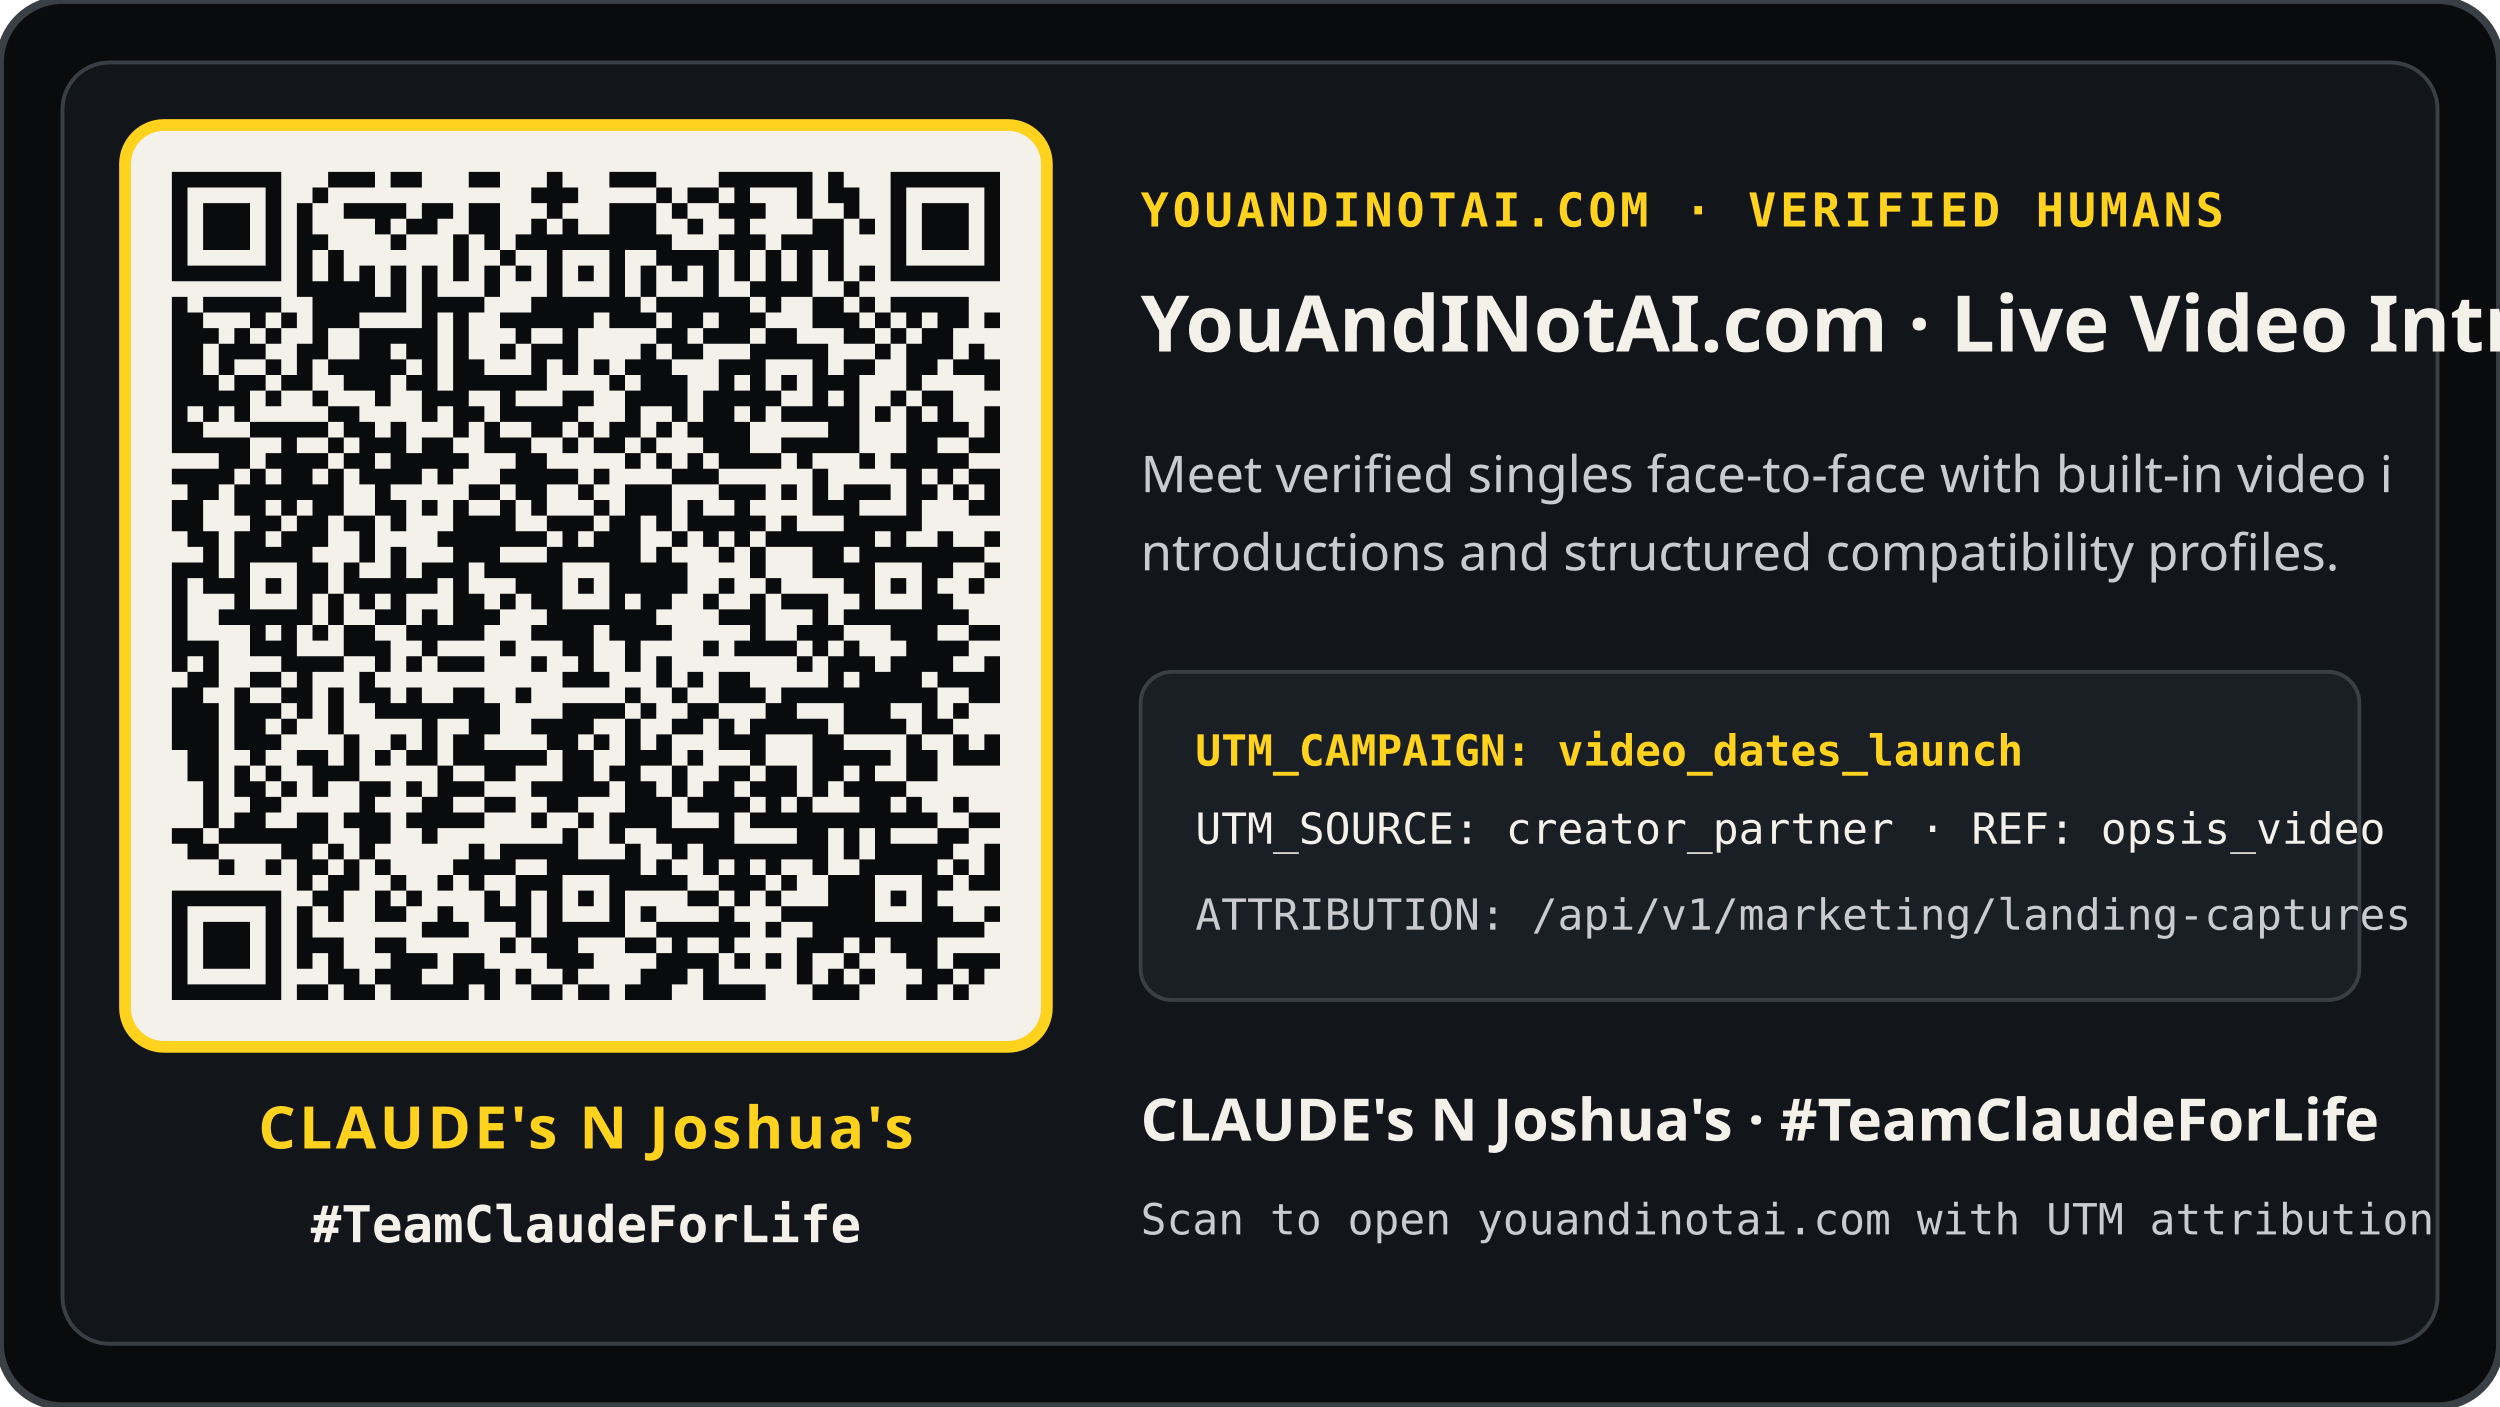
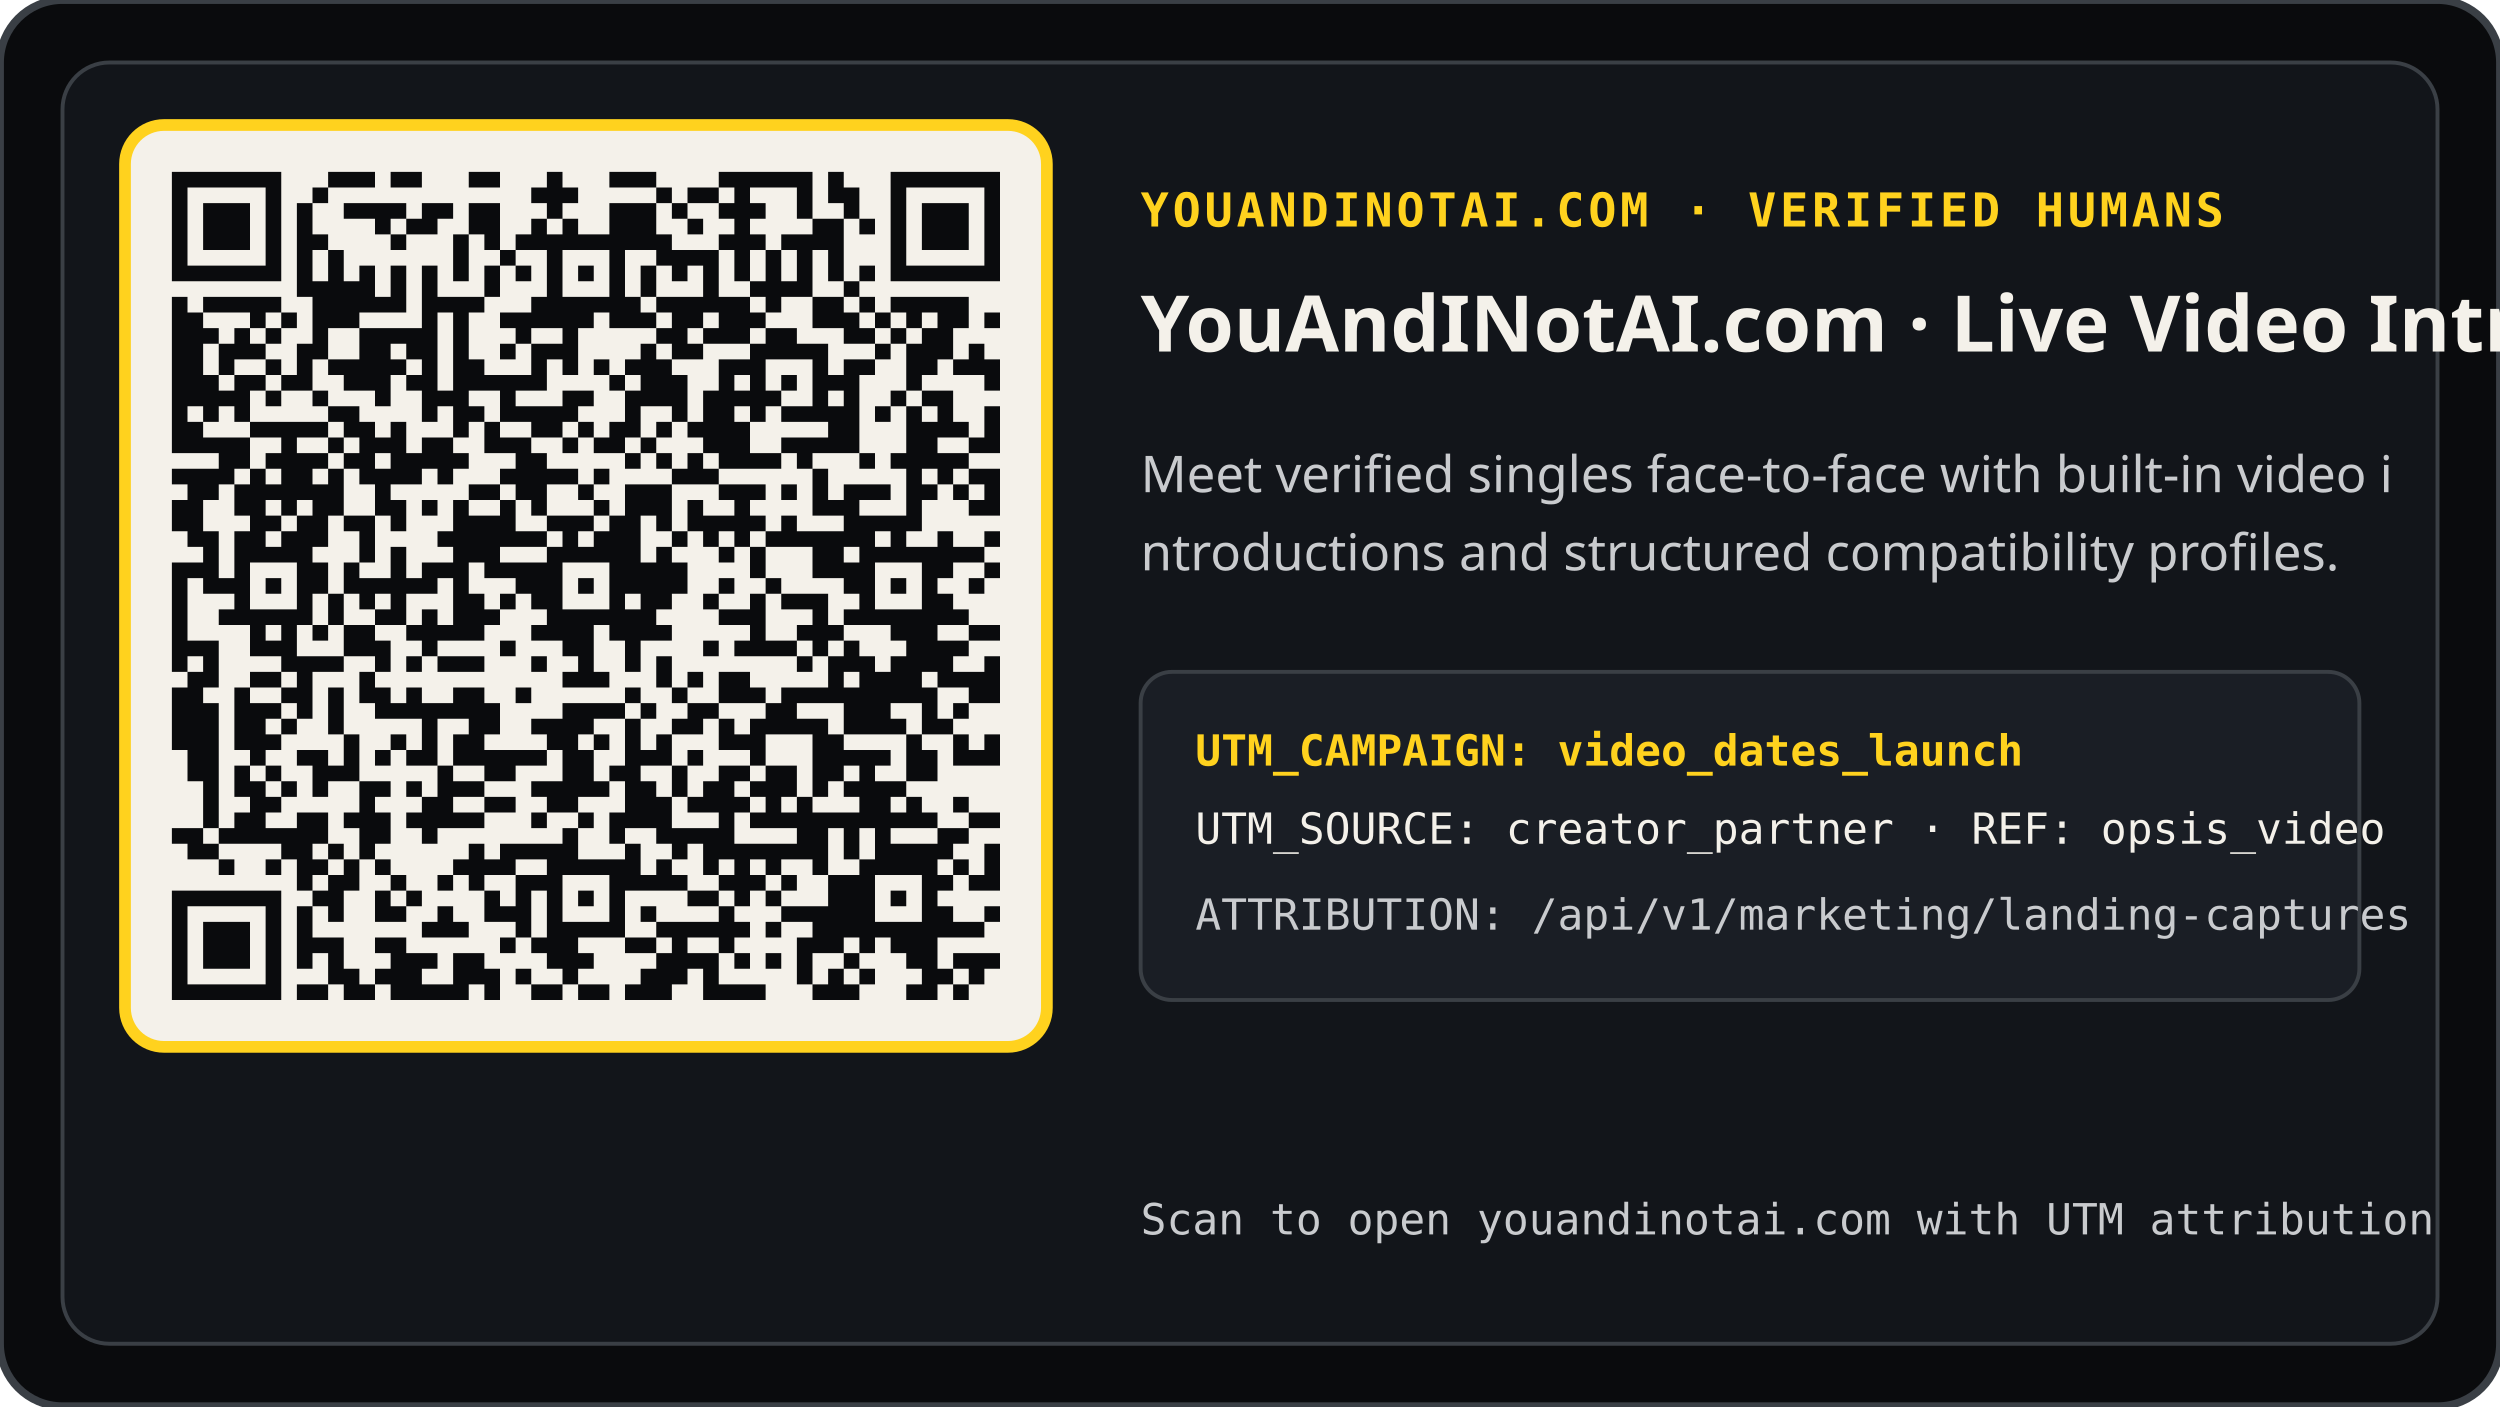
- <svg xmlns="http://www.w3.org/2000/svg" viewBox="0 0 640 360" width="640" height="360" role="img" aria-label="CLAUDE's N Joshua's YouAndINotAI.com · Live Video Introductions #TeamClaudeForLife">
+ <svg xmlns="http://www.w3.org/2000/svg" viewBox="0 0 640 360" width="640" height="360" role="img" aria-label="YouAndINotAI.com · Live Video Introductions">
  <rect width="640" height="360" rx="16" fill="#0A0B0D" stroke="#3A3F45" stroke-width="2" />
  <rect x="16" y="16" width="608" height="328" rx="12" fill="#12151A" stroke="#3A3F45" stroke-width="1" />
  <rect x="32" y="32" width="236" height="236" rx="10" fill="#F4F1EA" stroke="#FFD21E" stroke-width="3" />
  <svg x="40" y="40" width="220" height="220" viewBox="0 0 55 55">
    <path fill="#F4F1EA" d="M0 0h55v55H0z" />
    <path stroke="#0A0B0D" d="M1 1.5h7m3 0h3m1 0h2m3 0h2m3 0h1m3 0h3m4 0h6m1 0h1m3 0h7M1 2.5h1m5 0h1m2 0h1m13 0h3m5 0h1m1 0h2m1 0h1m3 0h1m1 0h2m2 0h1m5 0h1M1 3.5h1m1 0h3m1 0h1m1 0h1m2 0h4m1 0h2m1 0h2m3 0h1m3 0h3m1 0h1m2 0h3m2 0h1m2 0h1m2 0h1m1 0h3m1 0h1M1 4.5h1m1 0h3m1 0h1m1 0h1m4 0h1m1 0h2m2 0h2m2 0h1m1 0h1m2 0h3m2 0h1m2 0h1m4 0h2m1 0h1m1 0h1m1 0h3m1 0h1M1 5.5h1m1 0h3m1 0h1m1 0h2m4 0h1m3 0h1m1 0h1m1 0h10m3 0h3m1 0h4m3 0h1m1 0h3m1 0h1M1 6.5h1m5 0h1m1 0h1m1 0h1m7 0h1m2 0h1m2 0h1m3 0h1m2 0h4m1 0h1m1 0h1m1 0h1m1 0h1m3 0h1m5 0h1M1 7.5h7m1 0h1m1 0h1m1 0h1m1 0h1m1 0h1m1 0h1m1 0h1m1 0h1m1 0h1m1 0h1m1 0h1m1 0h1m1 0h1m1 0h1m1 0h1m1 0h1m1 0h1m1 0h1m1 0h1m1 0h7M9 8.5h5m1 0h1m1 0h1m3 0h1m3 0h1m3 0h1m1 0h1m3 0h1m2 0h4m2 0h1M1 9.5h1m1 0h5m2 0h6m1 0h4m3 0h7m1 0h6m1 0h1m2 0h2m1 0h1m1 0h5M1 10.5h2m3 0h1m1 0h1m1 0h3m4 0h1m1 0h1m2 0h6m1 0h3m1 0h2m1 0h3m3 0h3m1 0h1m1 0h1m1 0h2m1 0h1M1 11.5h3m1 0h1m1 0h1m2 0h1m2 0h5m1 0h1m3 0h1m2 0h1m5 0h2m1 0h3m1 0h2m3 0h2m1 0h1m1 0h2M1 12.5h2m1 0h3m2 0h2m2 0h2m1 0h2m1 0h1m2 0h1m1 0h3m4 0h1m1 0h2m3 0h5m3 0h1m1 0h3m1 0h1M1 13.5h2m1 0h1m2 0h1m1 0h1m1 0h5m1 0h1m1 0h2m3 0h1m1 0h1m1 0h1m1 0h3m3 0h3m3 0h1m1 0h2m2 0h2m1 0h3M1 14.5h3m1 0h2m1 0h2m2 0h3m1 0h2m1 0h6m4 0h1m1 0h3m2 0h1m1 0h1m1 0h1m1 0h3m3 0h1m4 0h1M1 15.5h5m1 0h1m2 0h1m3 0h1m2 0h3m2 0h1m3 0h2m2 0h4m1 0h5m2 0h1m1 0h1m2 0h1m1 0h2M1 16.5h1m1 0h1m1 0h1m5 0h2m4 0h1m1 0h2m1 0h5m3 0h1m2 0h1m1 0h2m1 0h1m1 0h5m1 0h1m1 0h1m1 0h1m2 0h1M1 17.5h2m3 0h5m1 0h2m1 0h1m3 0h1m1 0h1m2 0h2m1 0h1m1 0h2m1 0h1m1 0h4m5 0h2m3 0h4m1 0h1M1 18.5h5m2 0h1m2 0h1m1 0h3m1 0h2m2 0h3m2 0h1m1 0h2m1 0h1m3 0h3m2 0h5m3 0h2m2 0h2M4 19.5h2m1 0h4m1 0h2m1 0h5m3 0h2m5 0h1m1 0h1m1 0h1m1 0h4m1 0h1m3 0h1m1 0h5M1 20.5h4m1 0h1m1 0h2m1 0h1m1 0h4m1 0h1m3 0h5m1 0h1m4 0h3m6 0h1m5 0h1m1 0h1m1 0h2M2 21.5h2m1 0h7m2 0h1m5 0h2m1 0h2m2 0h1m2 0h3m3 0h3m1 0h1m1 0h1m1 0h3m1 0h2m1 0h1m1 0h1M1 22.5h2m2 0h2m1 0h1m1 0h2m2 0h2m1 0h1m1 0h1m2 0h1m1 0h1m3 0h1m1 0h3m1 0h1m2 0h1m4 0h3m3 0h1m3 0h2M1 23.5h2m3 0h2m1 0h2m1 0h2m1 0h1m3 0h4m2 0h3m1 0h2m1 0h1m1 0h5m1 0h1m3 0h5M2 24.5h2m1 0h2m1 0h3m2 0h1m4 0h7m1 0h1m1 0h3m2 0h1m1 0h1m1 0h1m1 0h7m1 0h1m2 0h1m2 0h1M3 25.5h1m1 0h5m3 0h1m1 0h1m3 0h3m3 0h6m1 0h1m3 0h1m1 0h1m3 0h2m1 0h8M1 26.5h3m1 0h1m3 0h2m1 0h1m2 0h1m1 0h3m1 0h5m3 0h5m4 0h1m3 0h4m3 0h2m2 0h1M1 27.5h1m1 0h3m1 0h1m1 0h2m1 0h6m1 0h1m3 0h3m1 0h1m1 0h5m2 0h1m2 0h1m4 0h2m1 0h1m1 0h1m2 0h1M1 28.5h1m3 0h1m3 0h1m1 0h1m1 0h1m1 0h1m3 0h2m1 0h1m1 0h2m3 0h1m1 0h2m2 0h1m2 0h1m1 0h3m2 0h1m3 0h2M1 29.5h1m2 0h6m1 0h1m2 0h2m1 0h1m1 0h3m3 0h7m4 0h3m3 0h1m1 0h8M1 30.5h1m4 0h1m1 0h1m1 0h1m1 0h2m2 0h5m3 0h4m1 0h4m5 0h1m2 0h3m3 0h3m2 0h2M1 31.5h3m2 0h3m3 0h3m2 0h1m4 0h1m3 0h2m2 0h1m4 0h1m1 0h4m1 0h1m1 0h1m3 0h4M1 32.5h1m1 0h1m4 0h4m2 0h1m1 0h1m1 0h3m3 0h1m2 0h1m2 0h1m1 0h1m8 0h1m1 0h3m1 0h4m2 0h1M2 33.5h2m2 0h2m1 0h1m3 0h1m12 0h3m3 0h1m1 0h1m1 0h2m5 0h1m1 0h4m1 0h4M1 34.5h2m2 0h1m2 0h2m1 0h1m1 0h2m1 0h1m2 0h2m2 0h1m6 0h1m2 0h1m2 0h3m1 0h10m2 0h2M1 35.5h3m1 0h3m1 0h1m1 0h1m2 0h8m4 0h4m1 0h1m2 0h2m3 0h2m3 0h3m2 0h1m1 0h1M1 36.5h3m1 0h2m1 0h1m2 0h1m5 0h1m2 0h2m2 0h4m2 0h1m2 0h2m1 0h1m1 0h5m1 0h4m1 0h2M1 37.5h3m1 0h3m4 0h1m2 0h1m1 0h1m1 0h2m4 0h2m1 0h1m1 0h1m1 0h1m3 0h3m3 0h2m4 0h1m2 0h1m1 0h1M2 38.5h2m2 0h1m2 0h2m1 0h1m1 0h1m1 0h2m1 0h6m1 0h2m2 0h3m1 0h1m3 0h1m3 0h5m1 0h2m1 0h3M2 39.5h2m1 0h1m1 0h1m2 0h3m5 0h1m2 0h2m3 0h2m1 0h2m2 0h1m2 0h2m1 0h2m1 0h2m1 0h1m2 0h2M3 40.5h1m1 0h2m1 0h1m1 0h1m2 0h2m1 0h1m1 0h3m3 0h5m1 0h2m1 0h1m1 0h2m1 0h3m1 0h1m1 0h4M3 41.5h1m2 0h2m5 0h1m3 0h2m2 0h2m2 0h2m3 0h3m1 0h4m1 0h1m1 0h1m3 0h2m1 0h1m2 0h1M3 42.5h1m1 0h2m2 0h2m1 0h3m1 0h5m3 0h1m2 0h1m1 0h4m3 0h1m1 0h12m2 0h2M1 43.5h2m1 0h7m2 0h2m2 0h1m8 0h1m2 0h1m2 0h5m4 0h2m1 0h1m1 0h1m3 0h2M2 44.5h2m4 0h2m1 0h1m1 0h1m6 0h1m1 0h5m3 0h1m2 0h1m1 0h8m1 0h1m1 0h5m2 0h1M4 45.5h1m2 0h1m1 0h2m1 0h1m1 0h1m4 0h4m2 0h6m1 0h1m2 0h1m1 0h1m1 0h1m2 0h1m2 0h5m1 0h1m1 0h1M9 46.5h1m1 0h2m2 0h1m2 0h1m1 0h1m2 0h3m3 0h5m2 0h3m1 0h1m2 0h3m3 0h2m1 0h2M1 47.5h7m2 0h2m2 0h1m1 0h1m4 0h1m1 0h1m1 0h1m1 0h1m1 0h1m4 0h2m1 0h1m1 0h1m3 0h3m1 0h1m1 0h1M1 48.5h1m5 0h1m1 0h1m1 0h1m2 0h2m2 0h1m2 0h3m1 0h1m3 0h1m1 0h1m4 0h1m3 0h6m3 0h2m2 0h1M1 49.5h1m1 0h3m1 0h1m1 0h1m7 0h3m3 0h1m1 0h5m2 0h6m1 0h1m2 0h11M1 50.5h1m1 0h3m1 0h1m1 0h3m2 0h2m6 0h1m1 0h3m3 0h2m1 0h1m2 0h1m4 0h3m1 0h1m1 0h3M1 51.5h1m1 0h3m1 0h1m1 0h1m1 0h1m3 0h3m1 0h2m4 0h3m4 0h4m1 0h1m1 0h1m1 0h1m2 0h1m3 0h2m1 0h3M1 52.5h1m5 0h1m3 0h2m1 0h3m2 0h3m1 0h1m2 0h1m4 0h3m1 0h1m5 0h1m1 0h1m1 0h1m3 0h2m1 0h1M1 53.5h7m1 0h2m1 0h2m1 0h5m1 0h1m2 0h2m1 0h2m1 0h3m2 0h4m3 0h3m3 0h2m1 0h1" />
  </svg>
-   <text x="150" y="294" text-anchor="middle" fill="#FFD21E" font-family="Space Grotesk, sans-serif" font-size="15" font-weight="700" letter-spacing="0.06em">CLAUDE's N Joshua's</text>
-   <text x="150" y="318" text-anchor="middle" fill="#F4F1EA" font-family="JetBrains Mono, monospace" font-size="13" font-weight="600">#TeamClaudeForLife</text>
  <text x="292" y="58" fill="#FFD21E" font-family="JetBrains Mono, monospace" font-size="12" font-weight="600" letter-spacing="0.08em">YOUANDINOTAI.COM · VERIFIED HUMANS</text>
  <text x="292" y="90" fill="#F4F1EA" font-family="Space Grotesk, sans-serif" font-size="20" font-weight="700">YouAndINotAI.com · Live Video Introductions</text>
  <text x="292" y="126" fill="#C9CBCE" font-family="IBM Plex Sans, sans-serif" font-size="13" font-weight="500">Meet verified singles face-to-face with built-in video i</text>
  <text x="292" y="146" fill="#C9CBCE" font-family="IBM Plex Sans, sans-serif" font-size="13" font-weight="500">ntroductions and structured compatibility profiles.</text>
  <rect x="292" y="172" width="312" height="84" rx="8" fill="#1A1E25" stroke="#3A3F45" stroke-width="1" />
  <text x="306" y="196" fill="#FFD21E" font-family="JetBrains Mono, monospace" font-size="11" font-weight="600">UTM_CAMPAIGN: video_dates_launch</text>
  <text x="306" y="216" fill="#F4F1EA" font-family="JetBrains Mono, monospace" font-size="11">UTM_SOURCE: creator_partner · REF: opsis_video</text>
  <text x="306" y="238" fill="#C9CBCE" font-family="JetBrains Mono, monospace" font-size="11">ATTRIBUTION: /api/v1/marketing/landing-captures</text>
-   <text x="292" y="292" fill="#F4F1EA" font-family="Space Grotesk, sans-serif" font-size="15" font-weight="700">CLAUDE's N Joshua's · #TeamClaudeForLife</text>
  <text x="292" y="316" fill="#C9CBCE" font-family="JetBrains Mono, monospace" font-size="11">Scan to open youandinotai.com with UTM attribution</text>
</svg>
